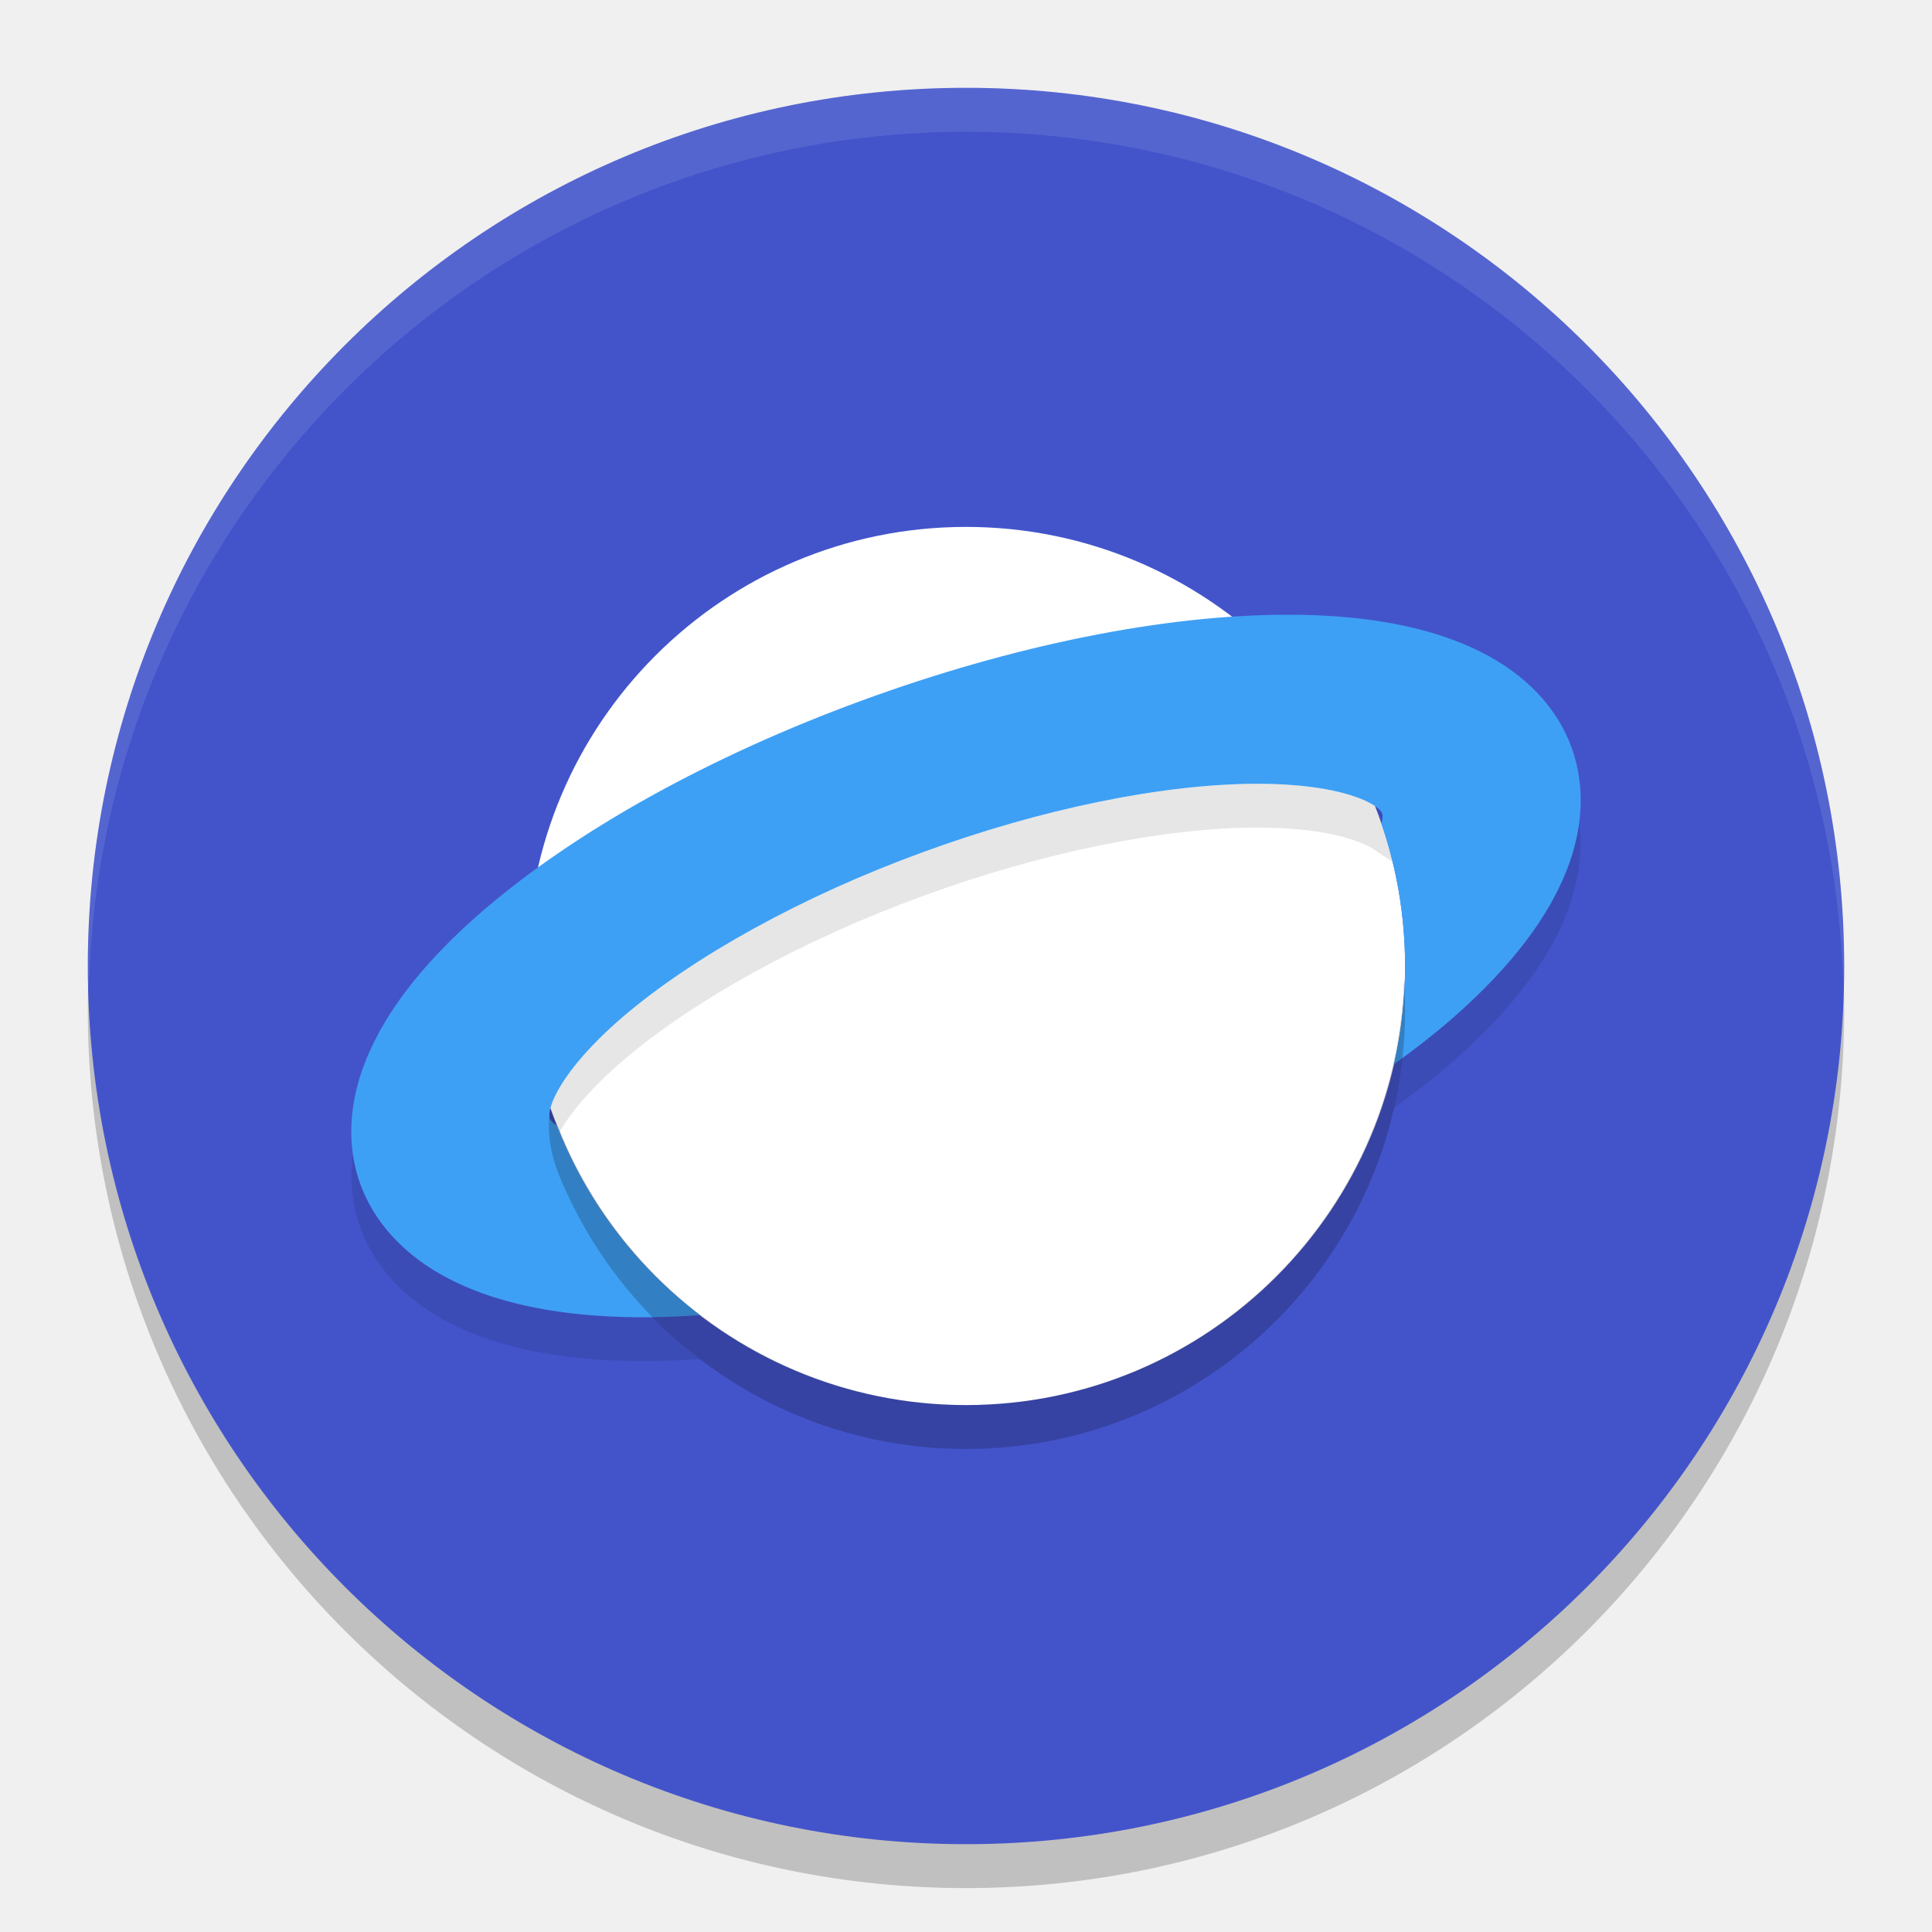
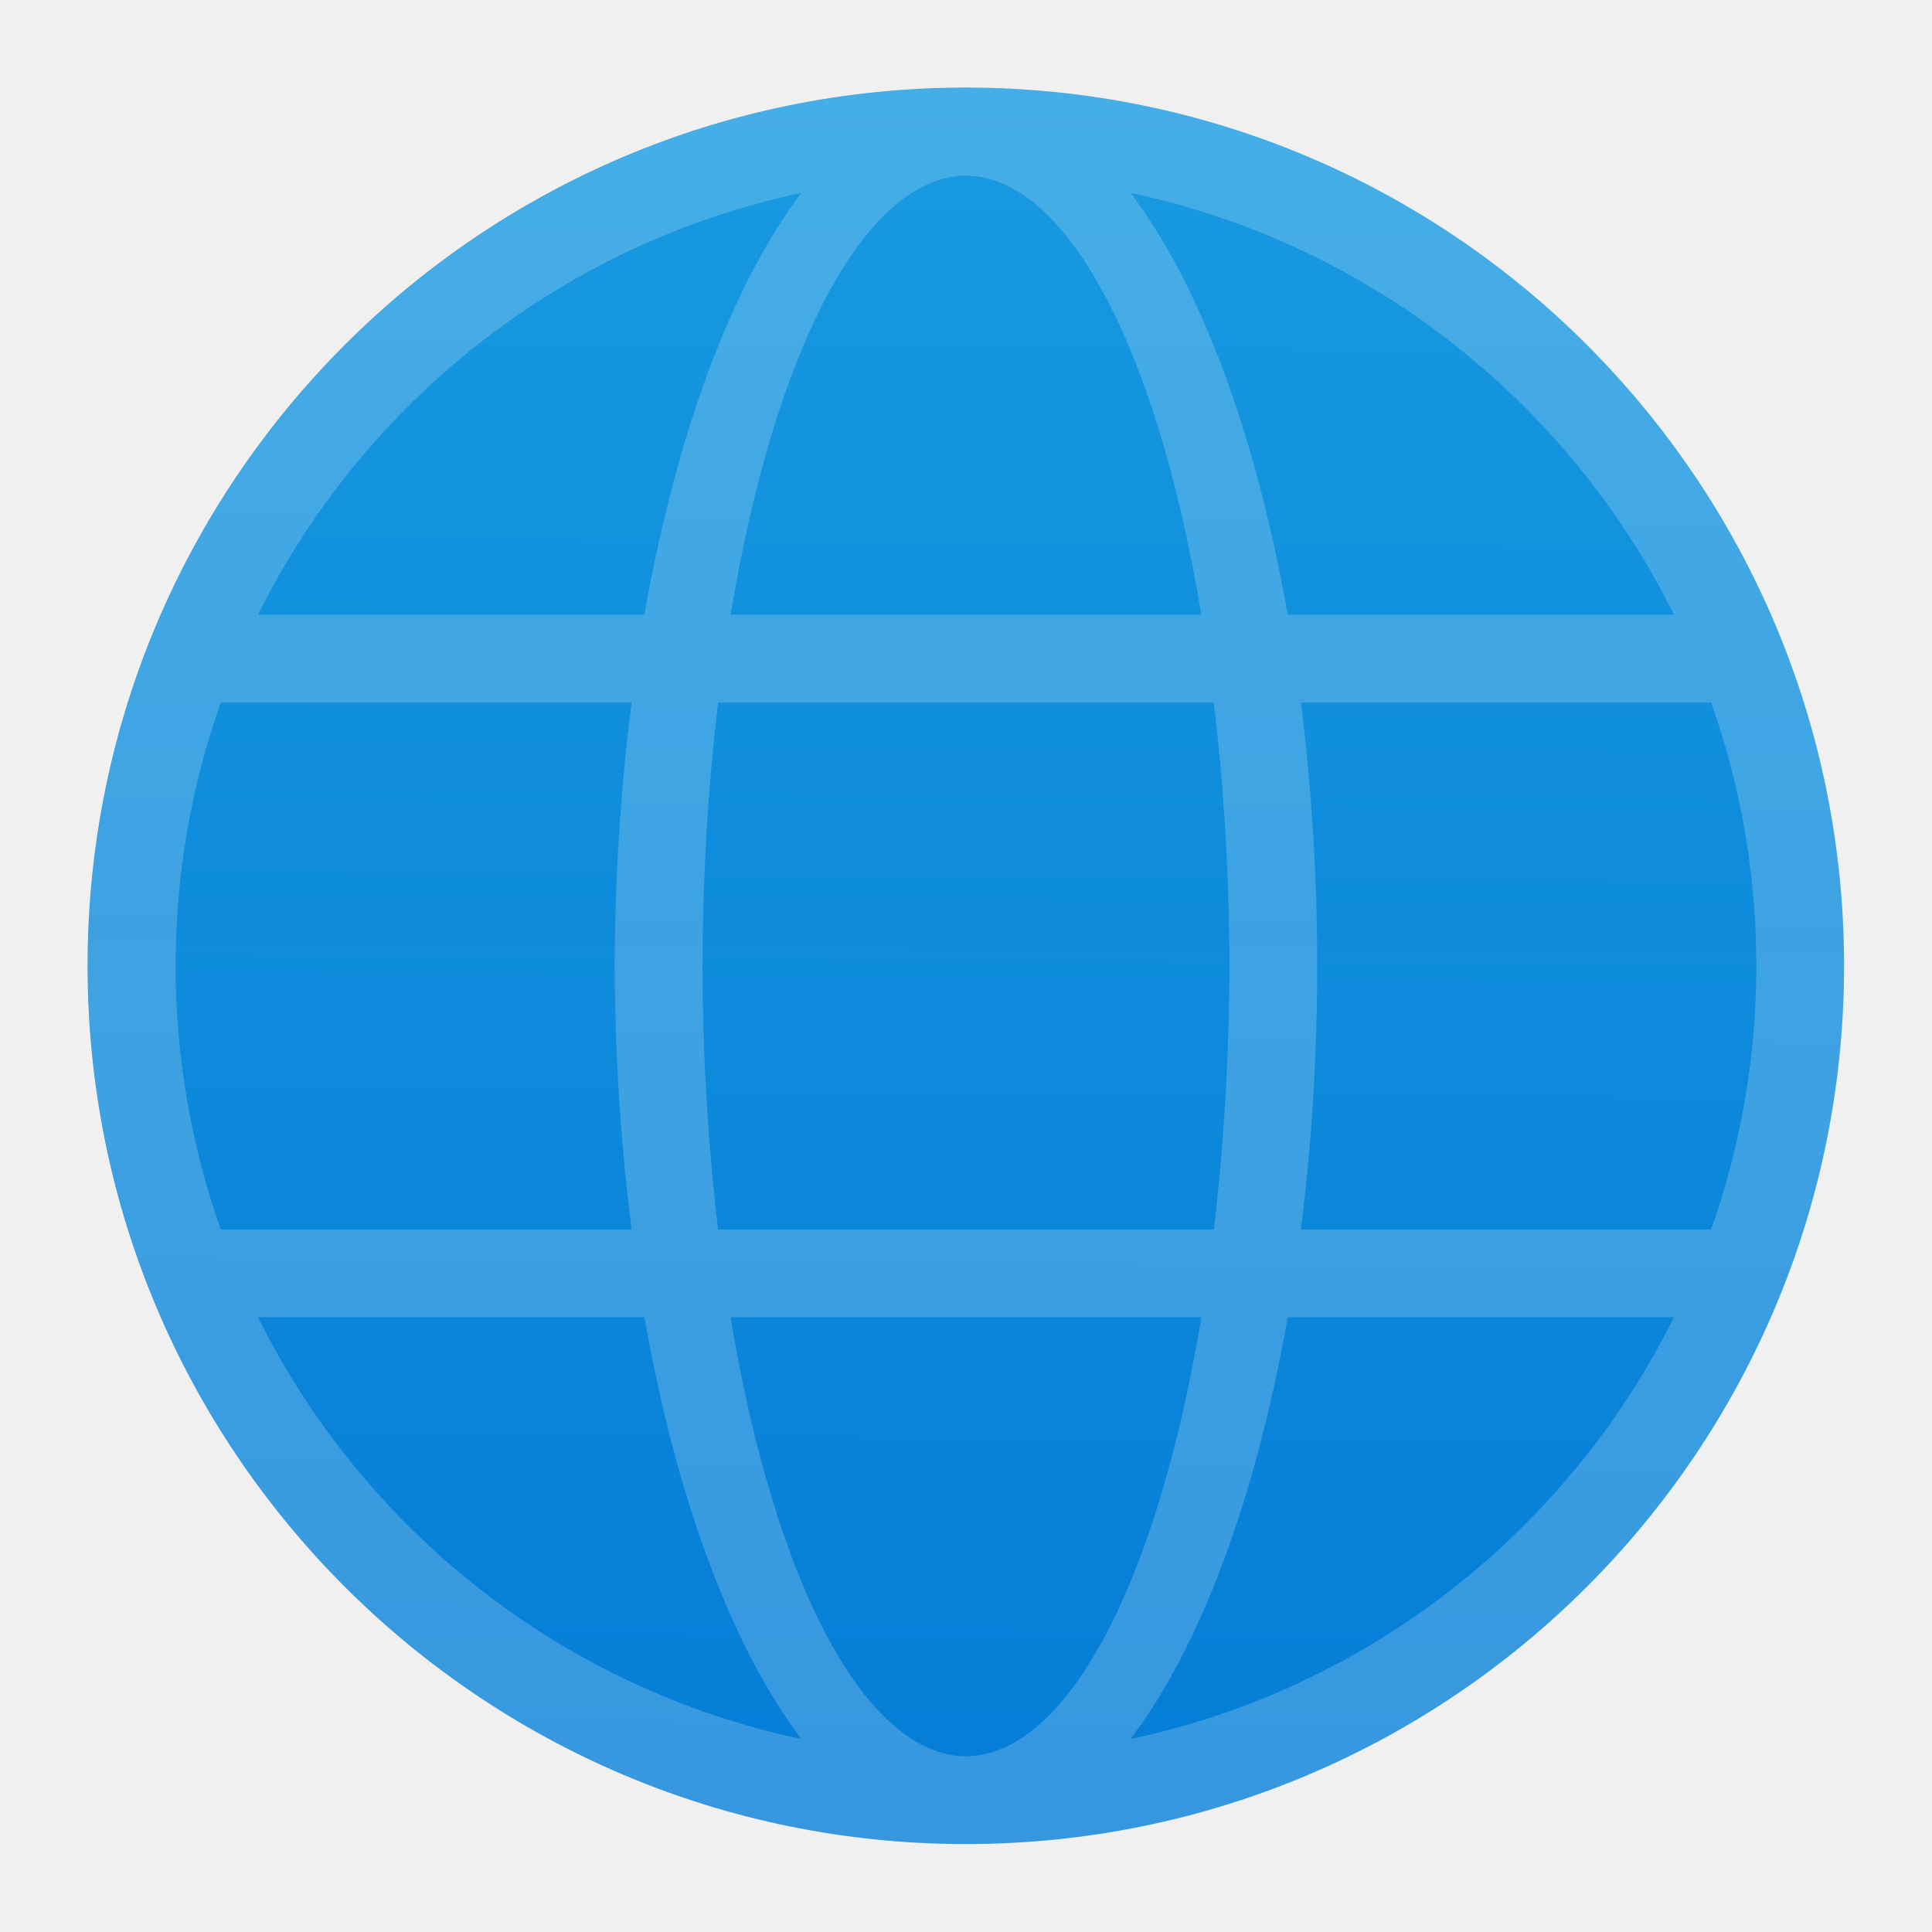
- <svg xmlns="http://www.w3.org/2000/svg" width="22" height="22" version="1.1">
-   <circle style="opacity:0.2" cx="11" cy="11.5" r="10" />
-   <circle style="fill:#4354cb" cx="11" cy="11" r="10" />
-   <path style="opacity:0.1;fill:#ffffff" d="M 11,1 A 10,10 0 0 0 1,11 10,10 0 0 0 1.011,11.291 10,10 0 0 1 11,1.5 10,10 0 0 1 20.989,11.209 10,10 0 0 0 21,11 10,10 0 0 0 11,1 Z" />
-   <circle style="fill:#ffffff" cx="11" cy="11" r="5" />
-   <path style="opacity:0.1" d="M 14.321,8.925 C 13.247,8.925 11.849,9.211 10.493,9.71 9.138,10.205 7.898,10.891 7.093,11.579 6.373,12.197 6.219,12.636 6.262,12.74 c 0.009,0.022 0.038,0.05 0.08,0.079 0.009,0.024 0.021,0.046 0.03,0.069 0.118,-0.204 0.337,-0.48 0.721,-0.81 0.805,-0.689 2.045,-1.374 3.4,-1.869 1.356,-0.499 2.754,-0.785 3.828,-0.785 0.648,0 1.042,0.105 1.246,0.205 l 10e-4,-0.004 0.027,0.018 c 0.038,0.02 0.068,0.04 0.091,0.059 l 0.17,0.109 c -0.036,-0.146 -0.077,-0.29 -0.125,-0.431 0.014,-0.055 0.016,-0.098 0.007,-0.121 -0.042,-0.104 -0.454,-0.335 -1.417,-0.335 z m 3.66,0.439 c -0.077,0.594 -0.442,1.372 -1.494,2.276 -0.16,0.137 -0.336,0.272 -0.518,0.406 -0.021,0.194 -0.054,0.385 -0.097,0.572 0.217,-0.157 0.425,-0.316 0.614,-0.479 1.381,-1.186 1.581,-2.156 1.494,-2.776 z M 4.019,13.136 C 3.97,13.511 4.035,13.812 4.119,14.025 4.336,14.576 5.041,15.5 7.335,15.5 7.54,15.5 7.752,15.49 7.969,15.476 7.778,15.33 7.599,15.169 7.431,14.998 c -0.032,4.48e-4 -0.064,0.002 -0.096,0.002 -2.294,0 -2.999,-0.924 -3.216,-1.475 -0.042,-0.108 -0.079,-0.239 -0.101,-0.39 z" />
-   <path style="fill:#3ea0f4" d="M 14.665,7 C 13.25,7 11.529,7.349 9.812,7.978 8.096,8.606 6.571,9.452 5.513,10.359 3.796,11.834 3.902,12.975 4.119,13.525 4.336,14.076 5.041,15 7.335,15 7.54,15 7.752,14.99 7.969,14.976 7.246,14.424 6.678,13.68 6.342,12.819 6.299,12.79 6.271,12.762 6.262,12.74 6.219,12.636 6.373,12.197 7.093,11.579 7.898,10.891 9.138,10.205 10.493,9.71 c 1.356,-0.499 2.754,-0.785 3.828,-0.785 0.963,0 1.375,0.231 1.417,0.335 0.009,0.023 0.007,0.066 -0.007,0.121 C 15.905,9.889 16,10.433 16,11 c 0,0.385 -0.045,0.759 -0.127,1.119 0.217,-0.157 0.425,-0.316 0.614,-0.479 1.717,-1.474 1.61,-2.616 1.394,-3.166 C 17.668,7.924 16.964,7 14.665,7 Z" />
-   <path style="opacity:0.2" d="M 15.988,11.171 C 15.896,13.861 13.691,15.995 11,16 8.921,15.995 7.129,14.719 6.382,12.893 L 6.266,12.623 c -0.059,0.375 0.055,0.681 0.197,0.98 0.049,0.105 0.101,0.208 0.157,0.309 C 7.471,15.455 9.113,16.5 11,16.5 c 2.761,0 5,-2.239 5,-5 -2.92e-4,-0.11 -0.004,-0.22 -0.012,-0.329 z" />
+ <svg xmlns="http://www.w3.org/2000/svg" xmlns:xlink="http://www.w3.org/1999/xlink" width="22" height="22" viewBox="0 0 5.821 5.821" version="1.1" id="svg69118">
+   <defs id="defs69115">
+     <linearGradient xlink:href="#linearGradient59376" id="linearGradient59378" x1="45.788" y1="-43.129" x2="45.593" y2="-14.112" gradientUnits="userSpaceOnUse" gradientTransform="matrix(0.1814371,0,0,0.1819749,-5.39717,8.112983)" />
+     <linearGradient id="linearGradient59376">
+       <stop style="stop-color:#189ae1;stop-opacity:1;" offset="0" id="stop59372" />
+       <stop style="stop-color:#037cd6;stop-opacity:0.996" offset="1" id="stop59374" />
+     </linearGradient>
+   </defs>
+   <circle style="fill:url(#linearGradient59378);fill-opacity:1;stroke-width:0.144;stroke-linecap:round;stroke-linejoin:round" id="path55509" cx="2.91" cy="2.91" r="2.646" />
+   <path id="path69248" style="opacity:0.2;fill:#ffffff;fill-opacity:1;stroke-width:1.142;stroke-linecap:round;stroke-linejoin:round" d="M 11 1 C 5.477 1 1 5.477 1 11 C 1 16.523 5.477 21 11 21 C 16.523 21 21 16.523 21 11 C 21 5.477 16.523 1 11 1 z M 11 2 C 11.161 2 11.32 2.005 11.479 2.014 C 11.637 2.022 11.795 2.034 11.951 2.051 C 11.795 2.034 11.637 2.022 11.479 2.014 C 11.32 2.005 11.161 2 11 2 z M 11 2 A 3 9 0 0 1 13.68 7 L 8.32 7 A 3 9 0 0 1 11 2 z M 11.953 2.051 C 12.264 2.084 12.571 2.134 12.871 2.197 C 12.571 2.134 12.264 2.084 11.953 2.051 z M 9.828 2.078 C 9.749 2.088 9.669 2.099 9.59 2.111 C 9.669 2.099 9.749 2.088 9.828 2.078 z M 9.125 2.197 A 4 10 0 0 0 7.338 7 L 2.938 7 C 4.142 4.576 6.406 2.773 9.125 2.197 z M 12.875 2.197 C 15.594 2.773 17.858 4.576 19.062 7 L 14.664 7 A 4 10 0 0 0 12.875 2.197 z M 2.924 7.025 C 2.773 7.332 2.639 7.649 2.523 7.975 C 2.64 7.649 2.773 7.332 2.924 7.025 z M 19.076 7.025 C 19.227 7.332 19.36 7.649 19.477 7.975 C 19.361 7.649 19.227 7.332 19.076 7.025 z M 2.514 8 C 2.514 8 2.516 8 2.516 8 L 7.193 8 A 4 10 0 0 0 7 11 A 4 10 0 0 0 7.193 14 L 2.516 14 C 2.516 14 2.514 14 2.514 14 C 2.182 13.061 2 12.052 2 11 C 2 9.948 2.182 8.939 2.514 8 z M 8.178 8 L 13.822 8 A 3 9 0 0 1 14 11 A 3 9 0 0 1 13.822 14 L 8.178 14 A 3 9 0 0 1 8 11 A 3 9 0 0 1 8.178 8 z M 14.814 8 L 19.484 8 C 19.484 8 19.486 8 19.486 8 C 19.818 8.939 20 9.948 20 11 C 20 12.052 19.818 13.061 19.486 14 C 19.486 14 19.484 14 19.484 14 L 14.814 14 A 4 10 0 0 0 15 11 A 4 10 0 0 0 14.814 8 z M 2.523 14.025 C 2.639 14.351 2.773 14.668 2.924 14.975 C 2.773 14.668 2.64 14.351 2.523 14.025 z M 19.477 14.025 C 19.36 14.351 19.227 14.668 19.076 14.975 C 19.227 14.668 19.361 14.351 19.477 14.025 z M 2.938 15 L 7.338 15 A 4 10 0 0 0 9.125 19.803 C 6.406 19.227 4.142 17.424 2.938 15 z M 8.32 15 L 13.68 15 A 3 9 0 0 1 11 20 C 11.161 20 11.32 19.995 11.479 19.986 C 11.637 19.978 11.795 19.966 11.951 19.949 C 11.795 19.966 11.637 19.978 11.479 19.986 C 11.32 19.995 11.161 20 11 20 A 3 9 0 0 1 8.32 15 z M 14.664 15 L 19.062 15 C 17.858 17.424 15.594 19.227 12.875 19.803 A 4 10 0 0 0 14.664 15 z M 12.871 19.803 C 12.571 19.866 12.264 19.916 11.953 19.949 C 12.264 19.916 12.571 19.866 12.871 19.803 z M 9.59 19.889 C 9.669 19.901 9.749 19.912 9.828 19.922 C 9.749 19.912 9.669 19.901 9.59 19.889 z " transform="scale(0.2645833)" />
</svg>
